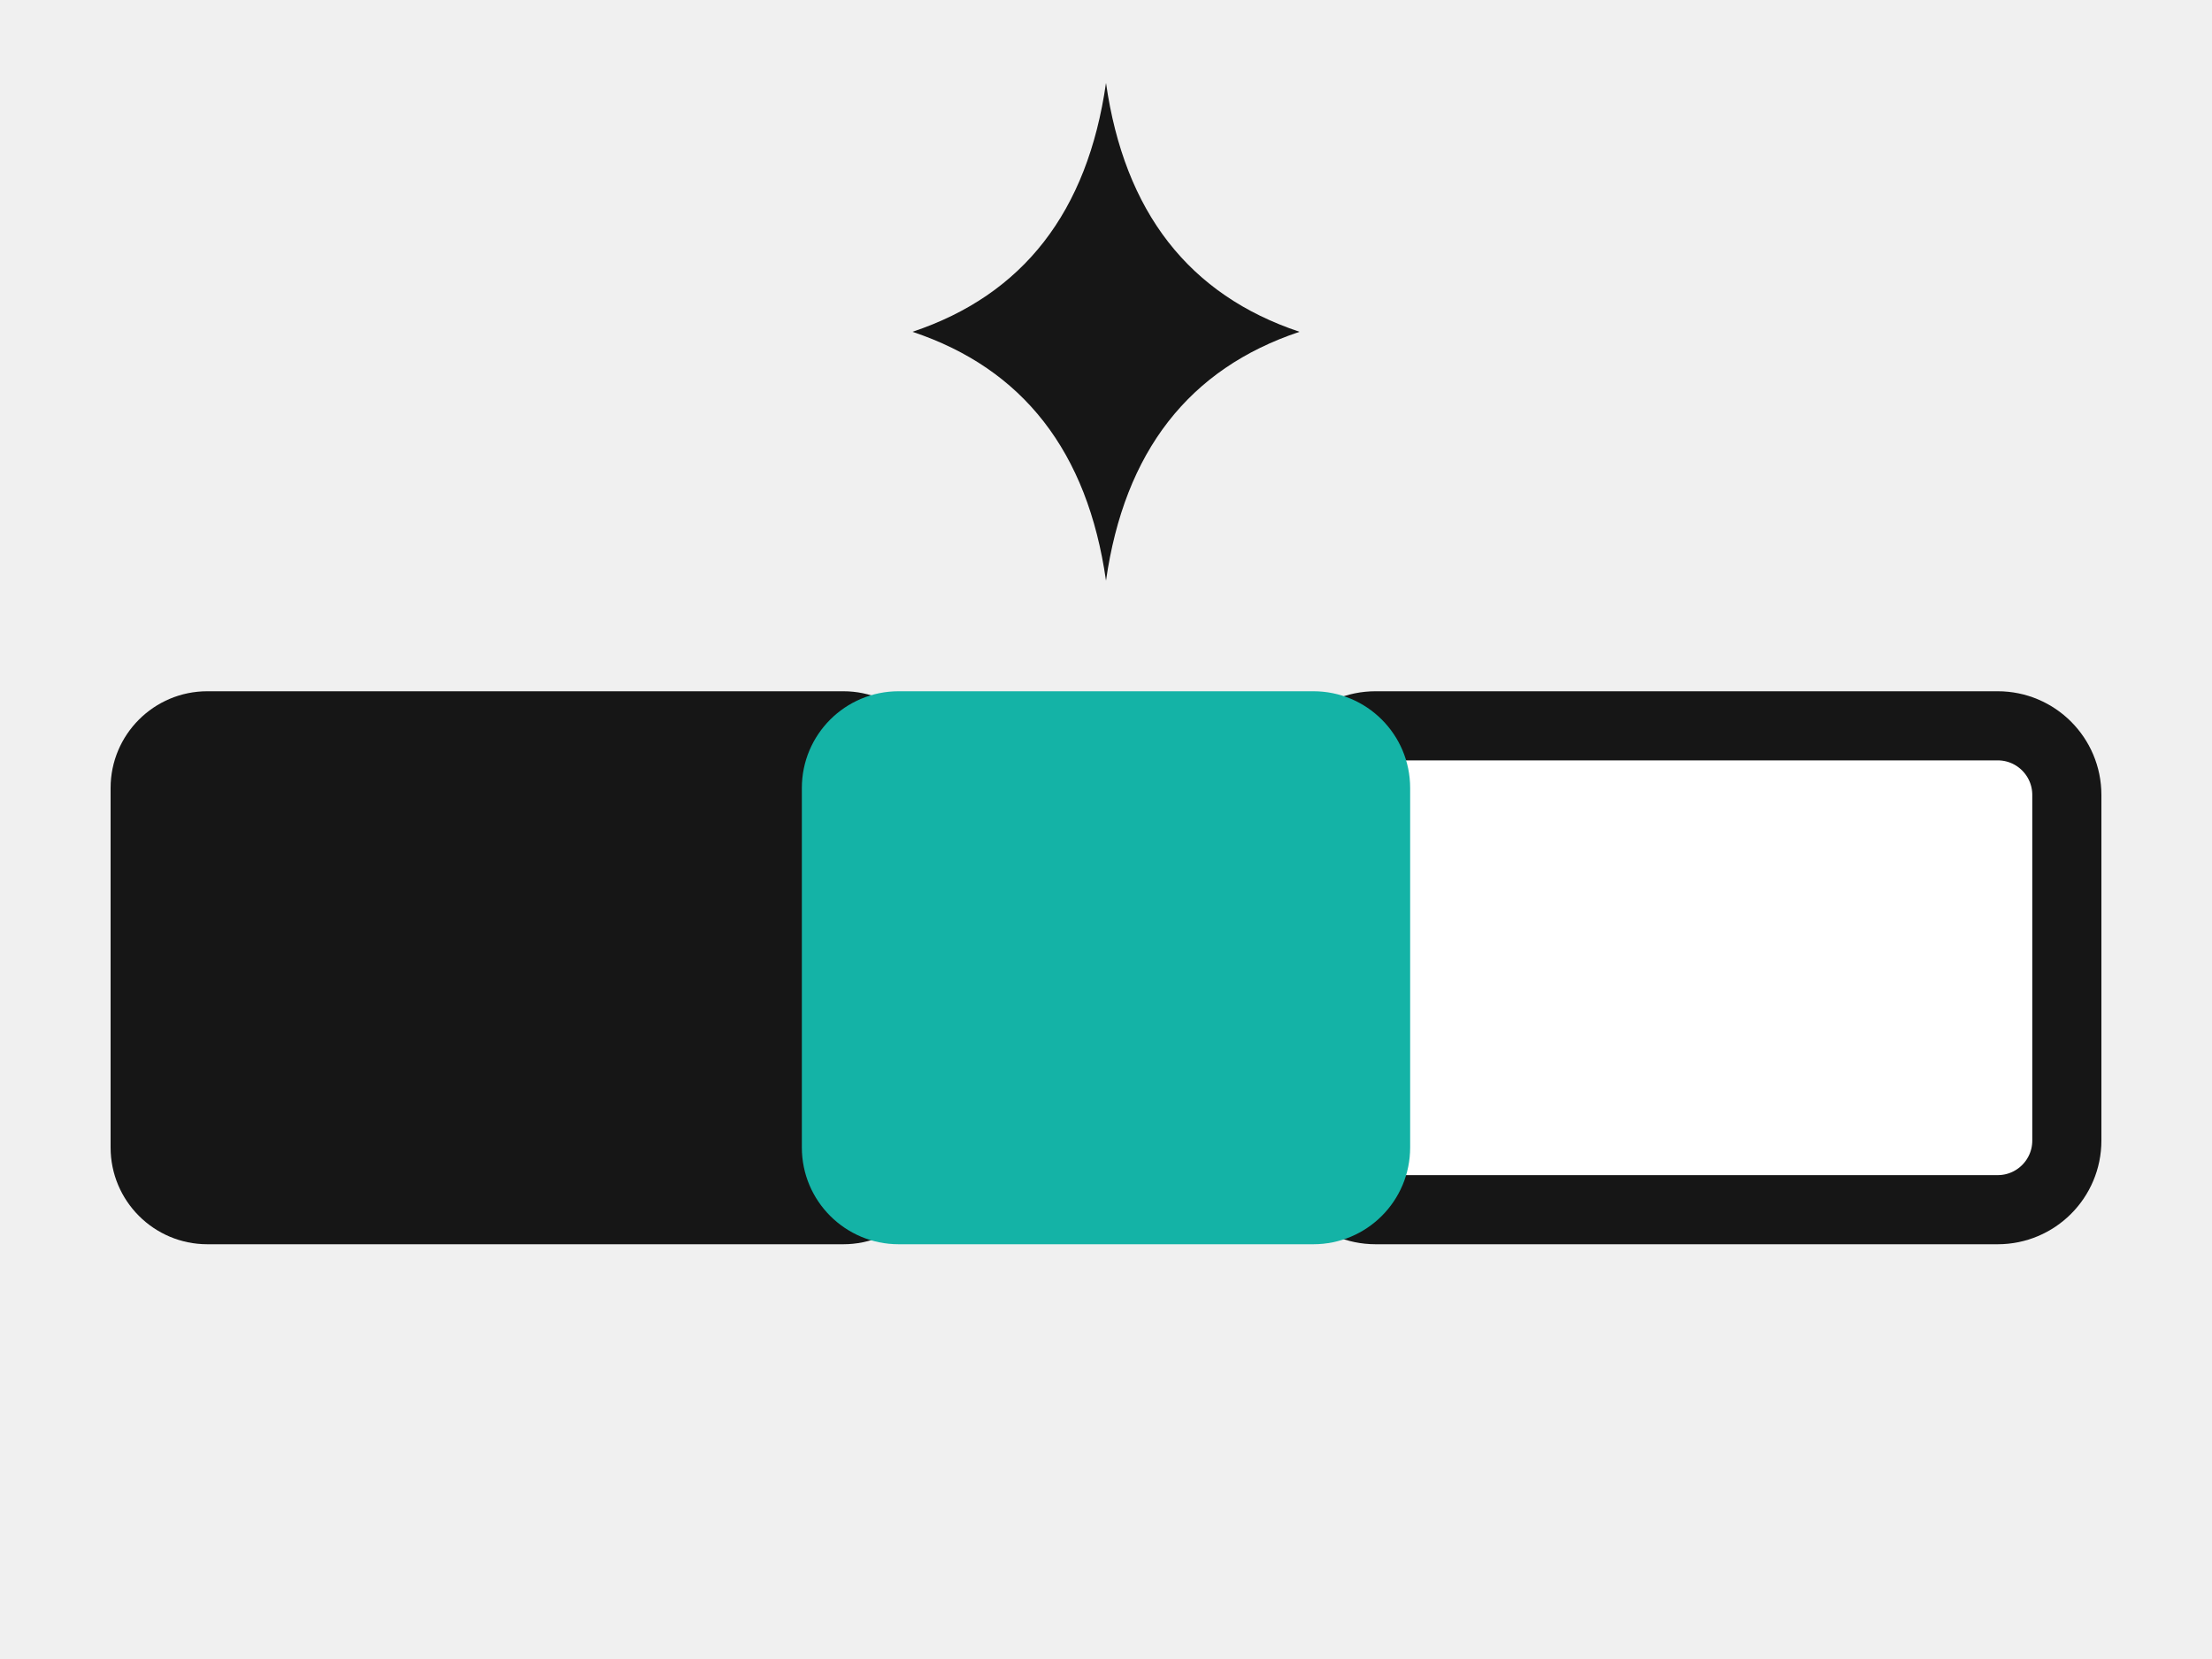
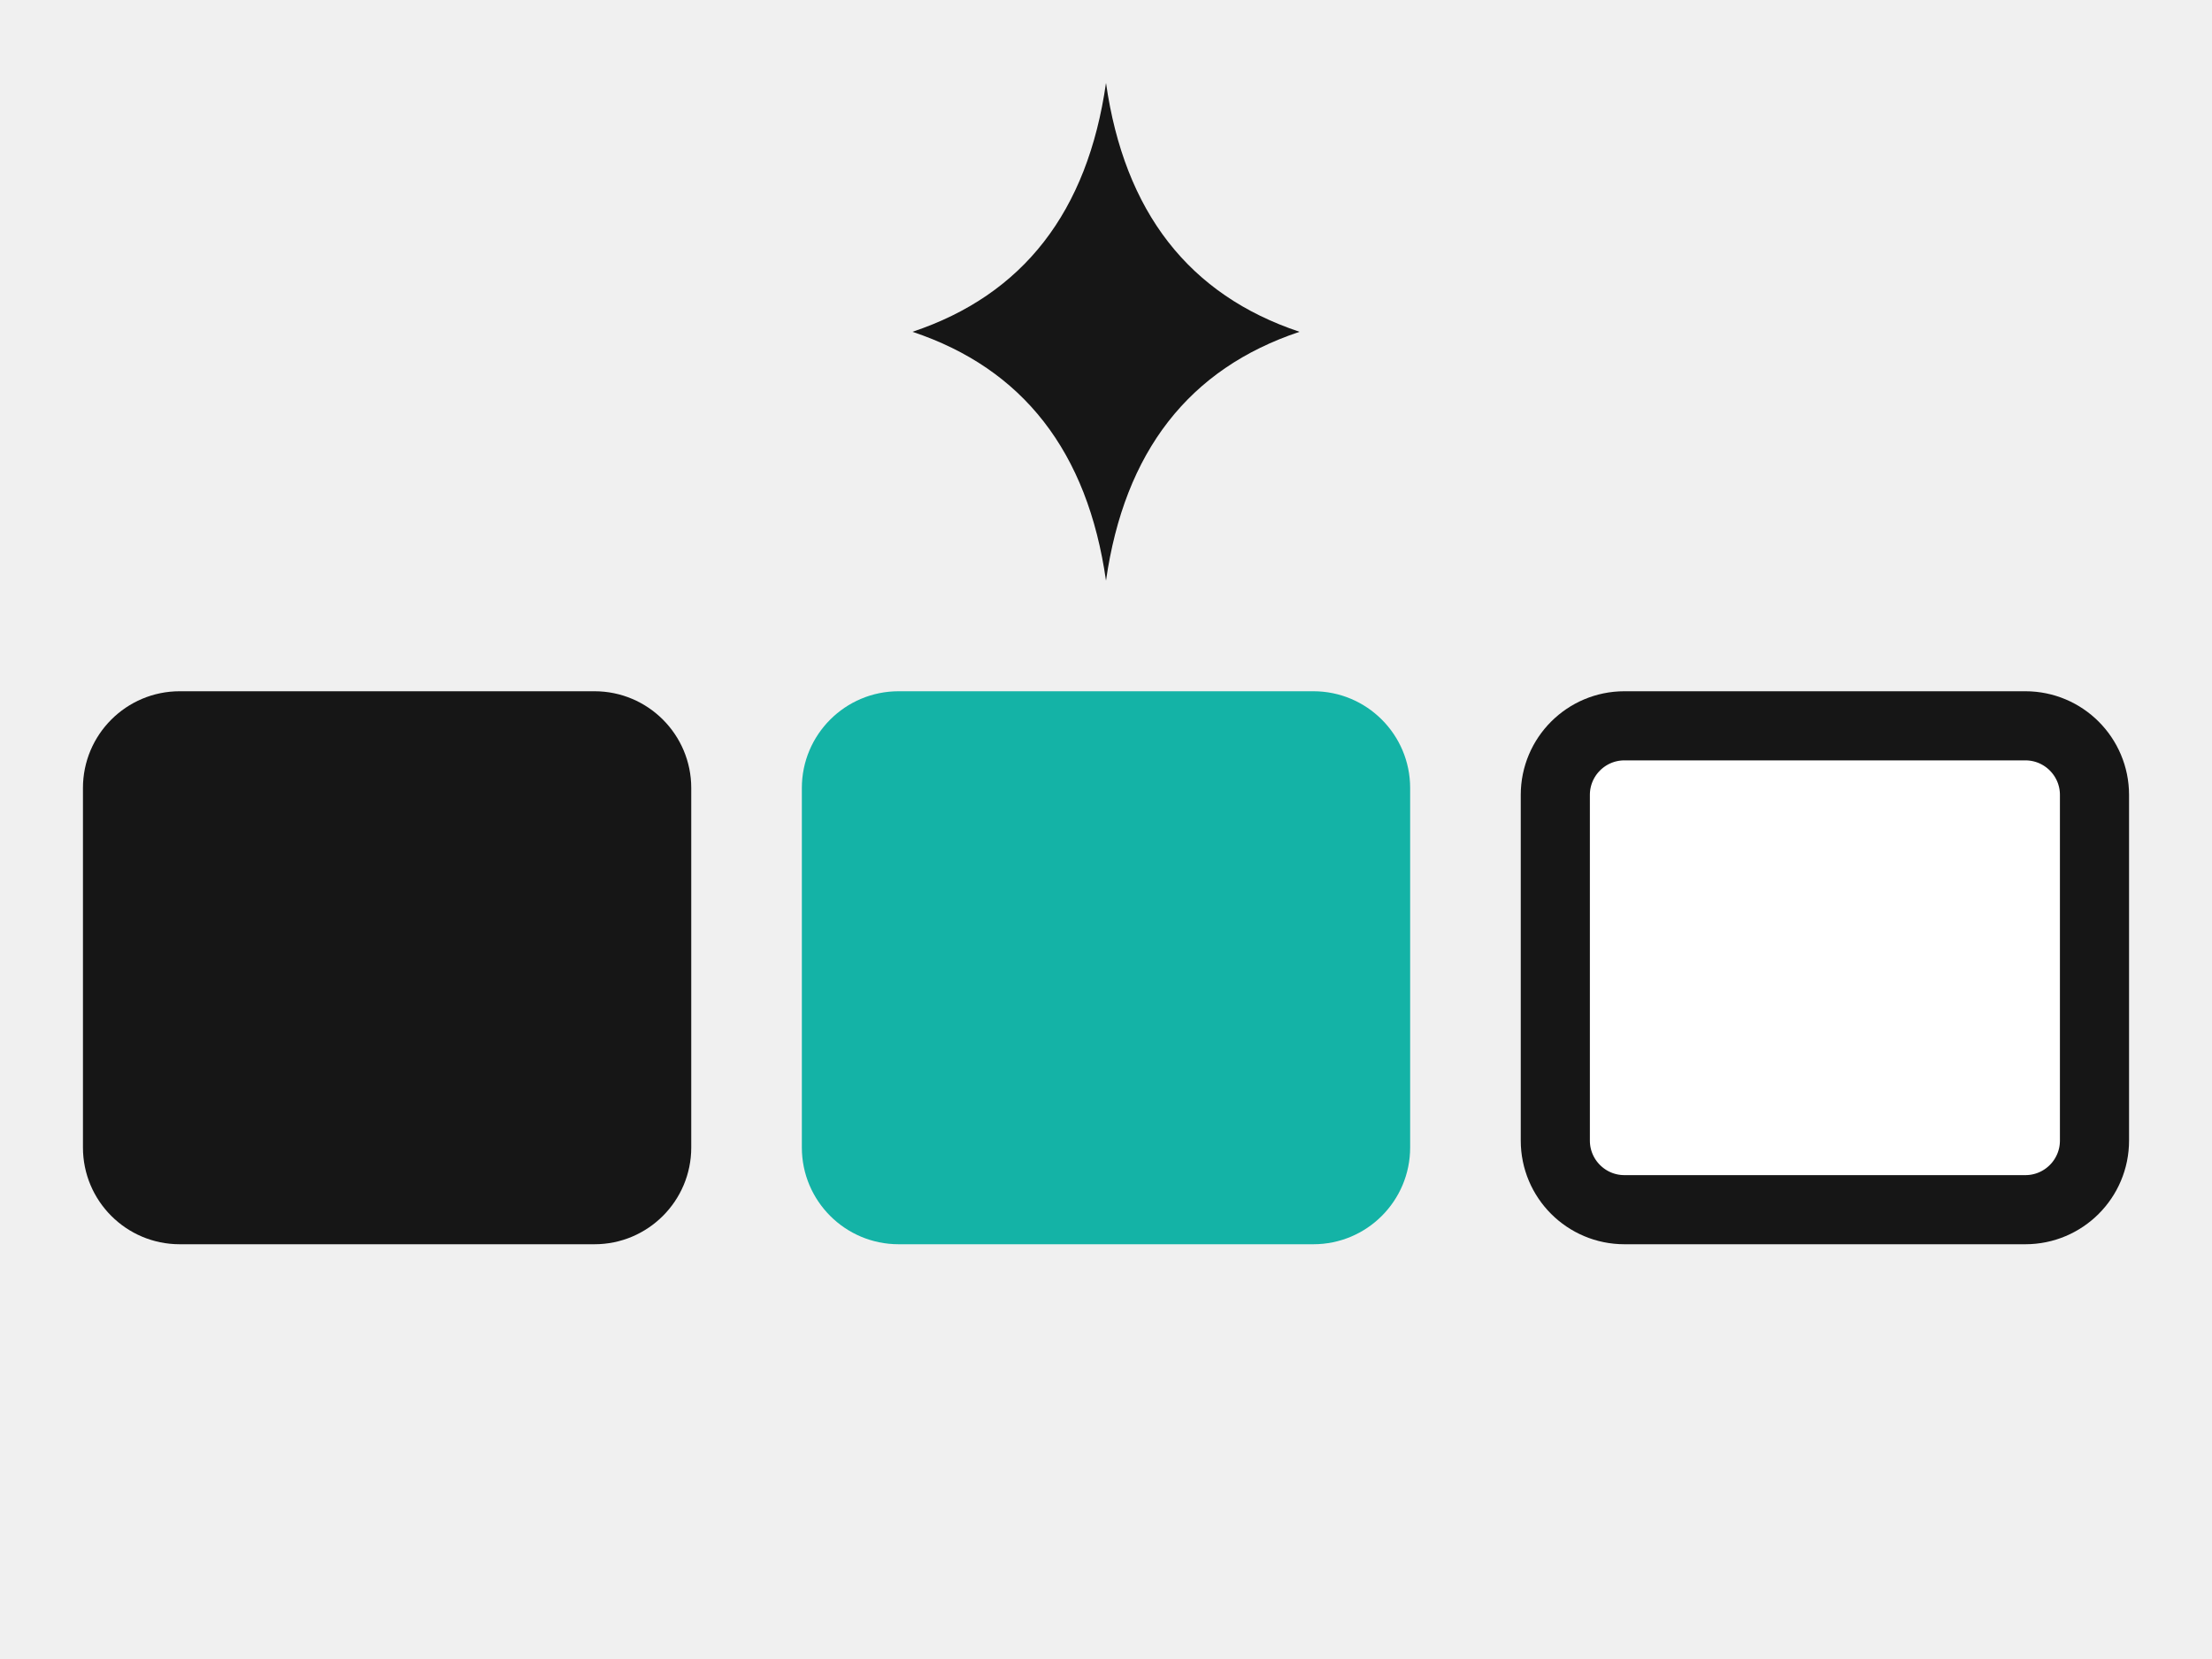
<svg xmlns="http://www.w3.org/2000/svg" viewBox="0 0 160 120" width="160" height="120" fill="none" stroke-linejoin="round" stroke-linecap="round">
-   <rect x="8" y="50" width="60" height="40" rx="7" fill="#161616" />
-   <rect x="94.5" y="52.5" width="55" height="35" rx="5" fill="#fff" stroke="#161616" stroke-width="5" />
+   <rect x="6" y="50" width="44" height="40" rx="7" fill="#161616" />
+   <rect x="112.5" y="52.5" width="39" height="35" rx="5" fill="#fff" stroke="#161616" stroke-width="5" />
  <rect x="58" y="50" width="44" height="40" rx="7" fill="#14b3a6" />
  <path d="M80 6 Q82 20 94 24 Q82 28 80 42 Q78 28 66 24 Q78 20 80 6 Z" fill="#161616" />
</svg>
